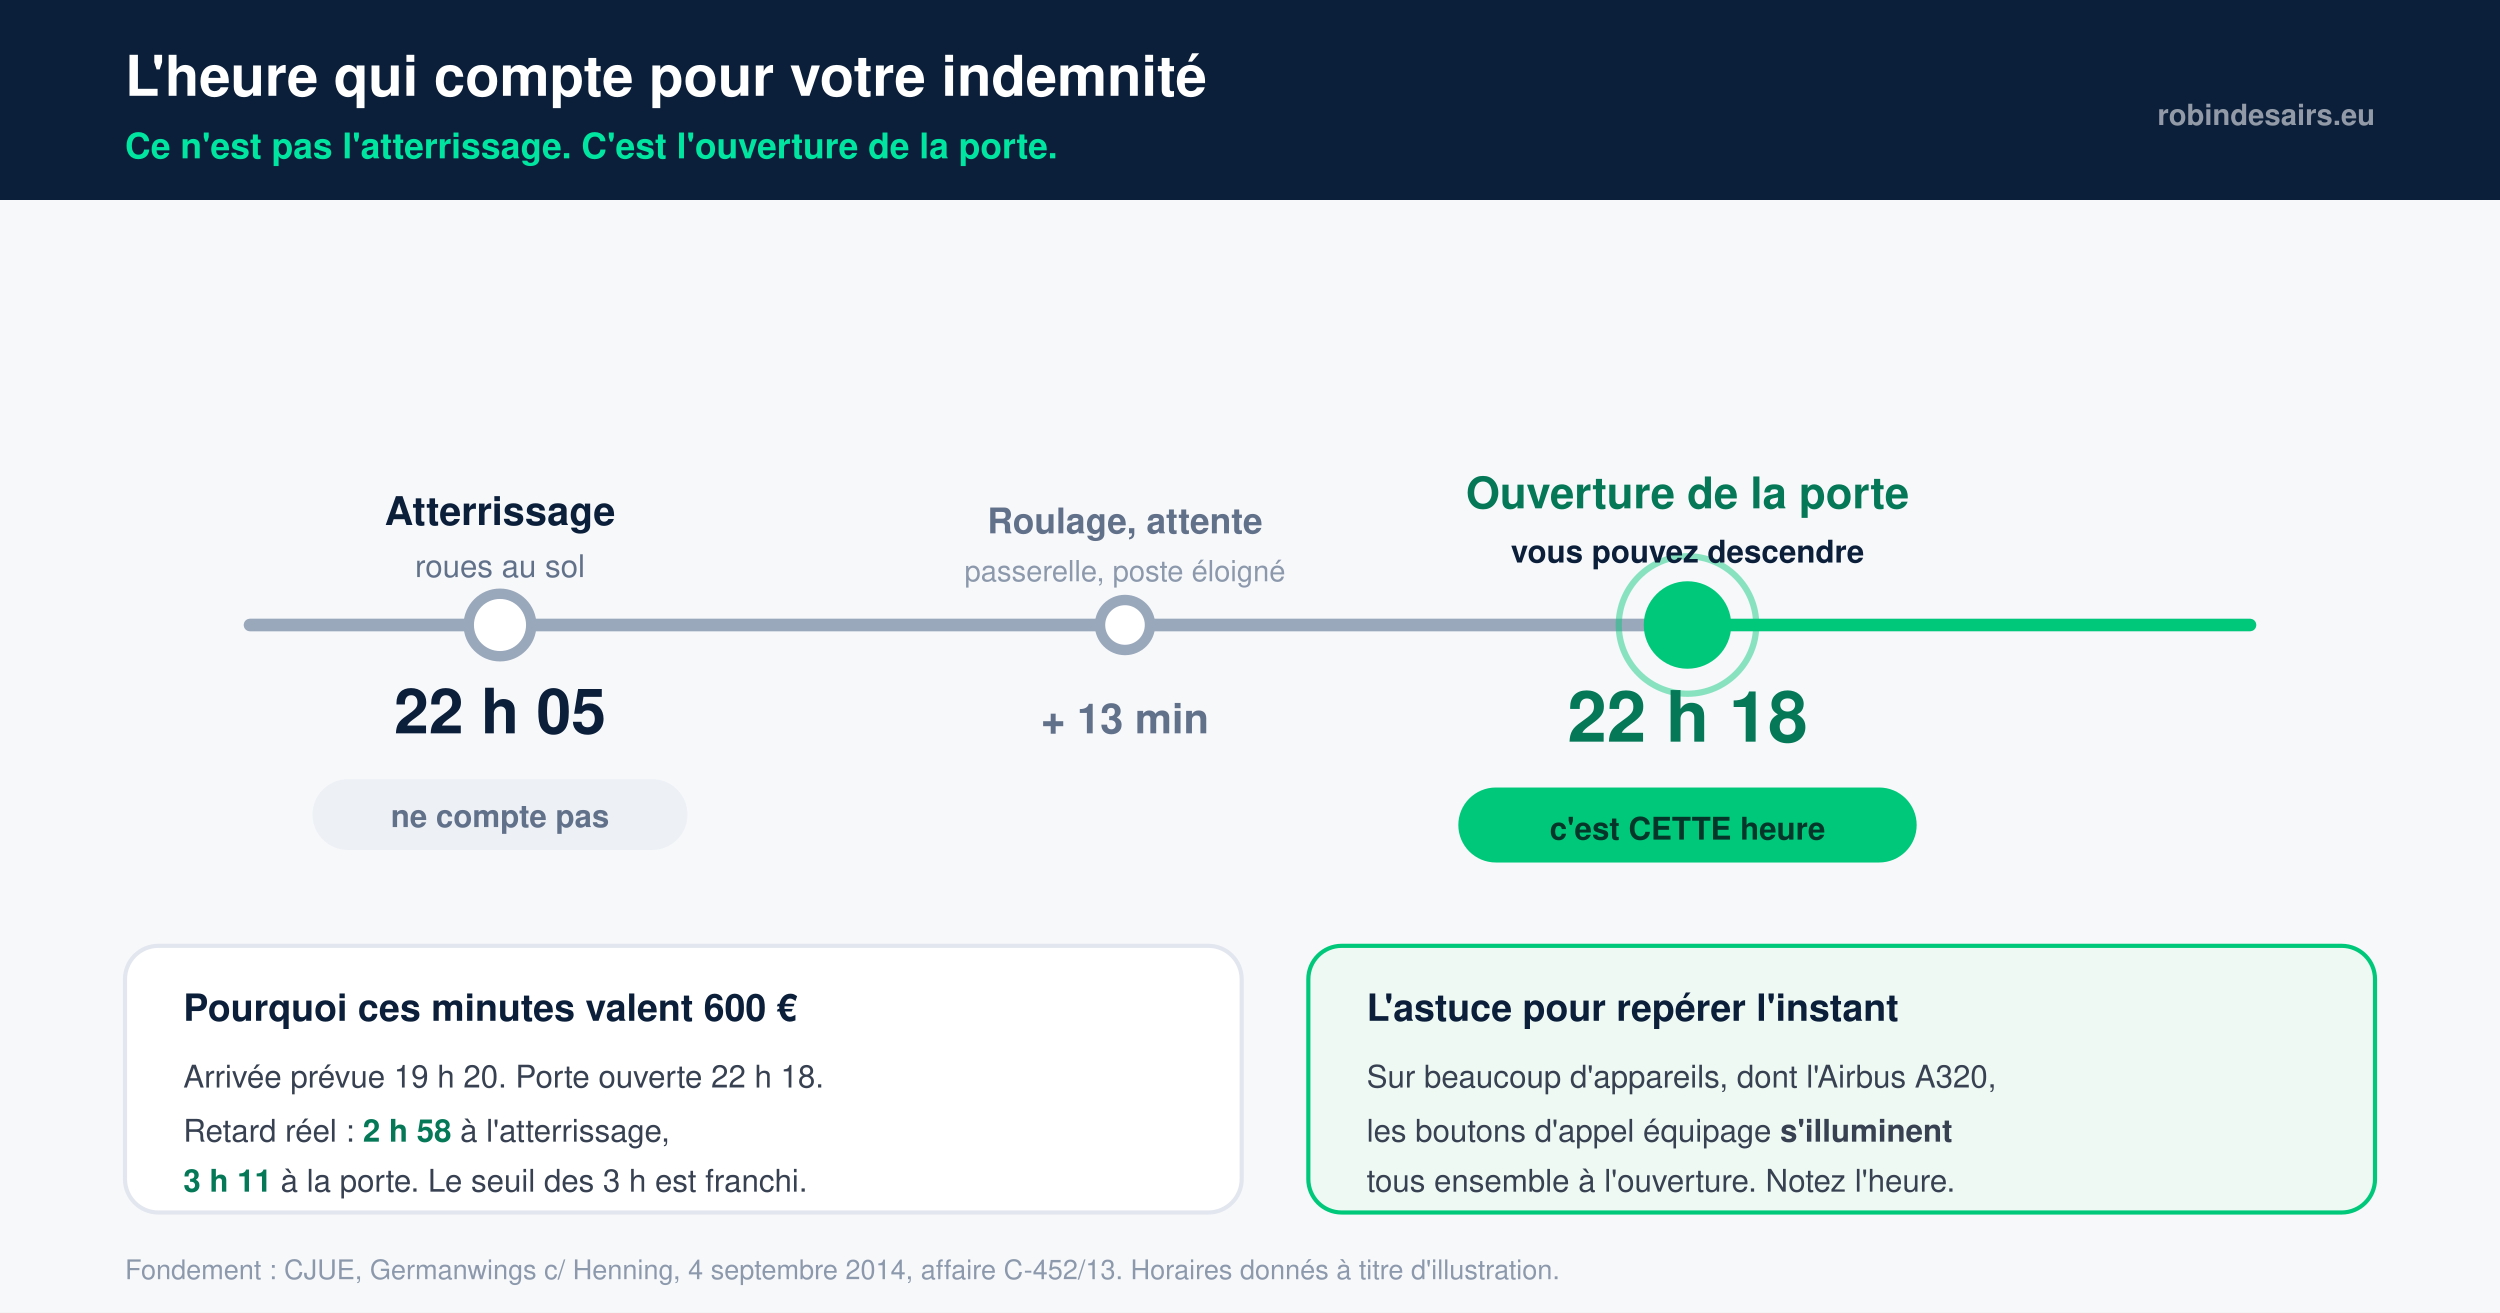
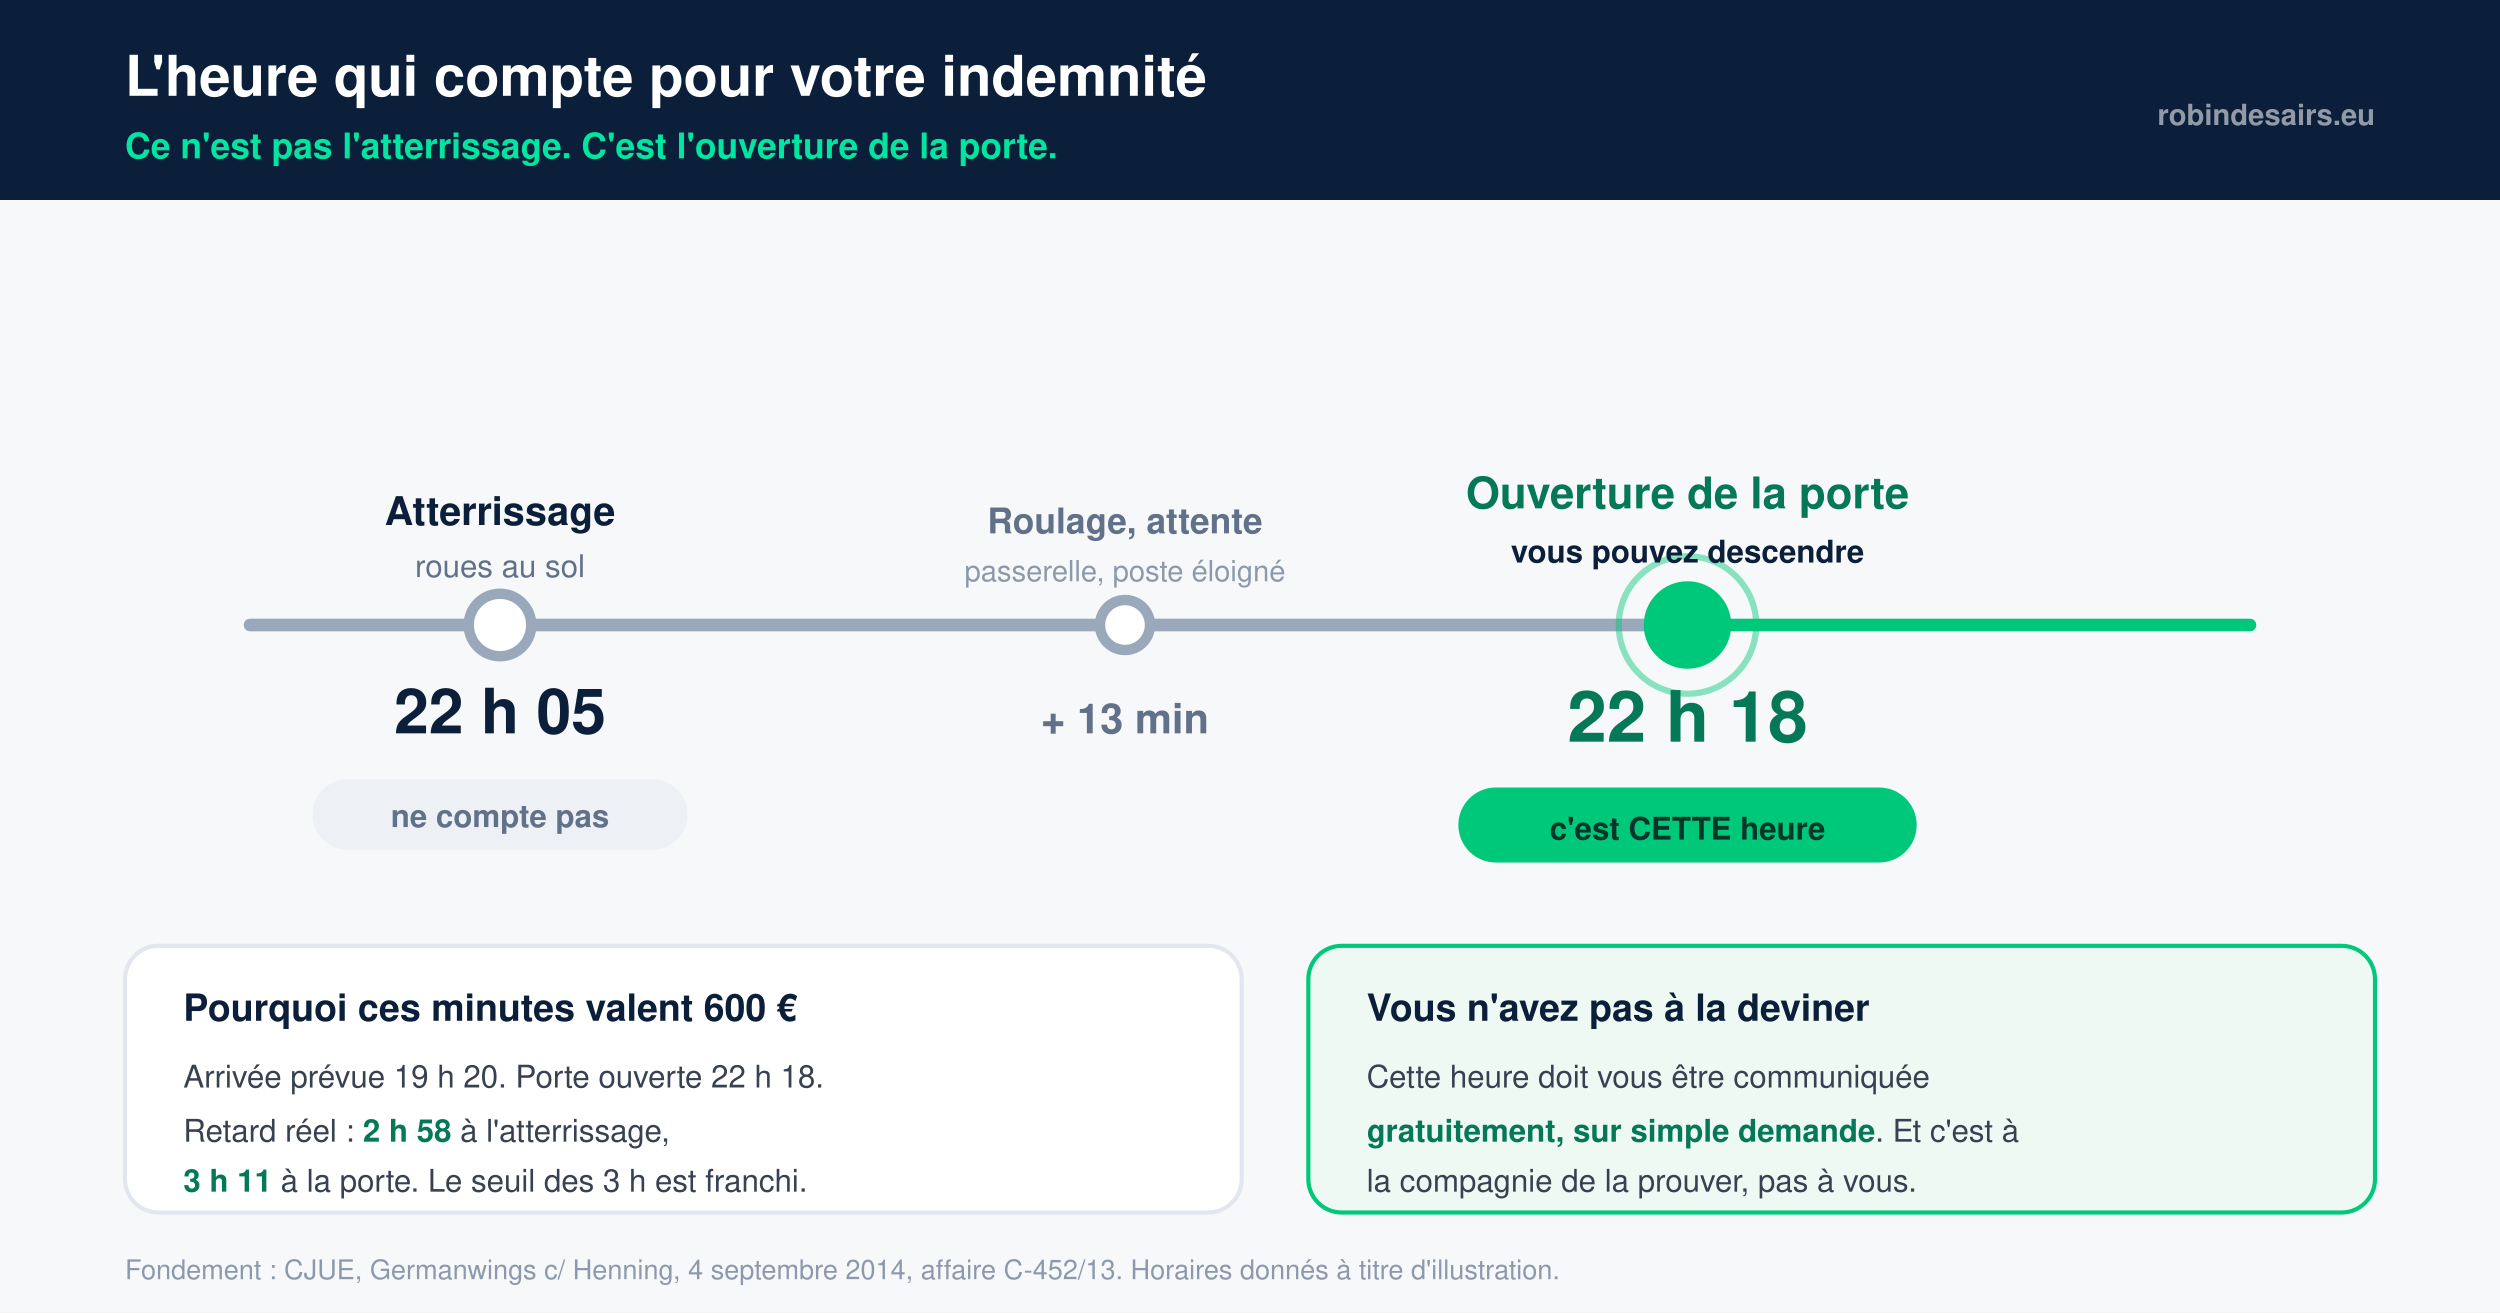
<svg xmlns="http://www.w3.org/2000/svg" width="1200" height="630" viewBox="0 0 1200 630" font-family="Montserrat, Helvetica, Arial, sans-serif">
  <rect width="1200" height="630" fill="#F7F8FA" />
  <rect x="0" y="0" width="1200" height="96" fill="#0B1F3A" />
  <text x="60" y="46" fill="#FFFFFF" font-size="27" font-weight="800">L'heure qui compte pour votre indemnité</text>
  <text x="60" y="76" fill="#00E5A0" font-size="17" font-weight="600">Ce n'est pas l'atterrissage. C'est l'ouverture de la porte.</text>
  <text x="1140" y="60" fill="rgba(255,255,255,.55)" font-size="14" font-weight="700" text-anchor="end">robindesairs.eu</text>
  <line x1="120" y1="300" x2="1080" y2="300" stroke="#D7DDE7" stroke-width="6" stroke-linecap="round" />
  <line x1="120" y1="300" x2="810" y2="300" stroke="#9AA8BC" stroke-width="6" stroke-linecap="round" />
  <line x1="810" y1="300" x2="1080" y2="300" stroke="#00C87A" stroke-width="6" stroke-linecap="round" />
  <circle cx="240" cy="300" r="15" fill="#FFFFFF" stroke="#9AA8BC" stroke-width="5" />
  <text x="240" y="252" fill="#0B1F3A" font-size="19" font-weight="800" text-anchor="middle">Atterrissage</text>
  <text x="240" y="277" fill="#62718A" font-size="15" text-anchor="middle">roues au sol</text>
  <text x="240" y="352" fill="#0B1F3A" font-size="30" font-weight="900" text-anchor="middle">22 h 05</text>
  <rect x="150" y="374" width="180" height="34" rx="17" fill="#EDF0F5" />
  <text x="240" y="397" fill="#62718A" font-size="15" font-weight="700" text-anchor="middle">ne compte pas</text>
  <circle cx="540" cy="300" r="12" fill="#FFFFFF" stroke="#9AA8BC" stroke-width="5" />
  <text x="540" y="256" fill="#62718A" font-size="17" font-weight="700" text-anchor="middle">Roulage, attente</text>
  <text x="540" y="279" fill="#8C99AC" font-size="14" text-anchor="middle">passerelle, poste éloigné</text>
  <text x="540" y="352" fill="#62718A" font-size="20" font-weight="800" text-anchor="middle">+ 13 min</text>
  <circle cx="810" cy="300" r="21" fill="#00C87A" />
  <circle cx="810" cy="300" r="33" fill="none" stroke="#00C87A" stroke-width="3" opacity=".45" />
  <text x="810" y="244" fill="#047857" font-size="21" font-weight="900" text-anchor="middle">Ouverture de la porte</text>
  <text x="810" y="270" fill="#0B1F3A" font-size="15" font-weight="600" text-anchor="middle">vous pouvez descendre</text>
  <text x="810" y="356" fill="#047857" font-size="34" font-weight="900" text-anchor="middle">22 h 18</text>
  <rect x="700" y="378" width="220" height="36" rx="18" fill="#00C87A" />
  <text x="810" y="403" fill="#04372A" font-size="15" font-weight="800" text-anchor="middle">c'est CETTE heure</text>
  <rect x="60" y="454" width="536" height="128" rx="16" fill="#FFFFFF" stroke="#E2E6EE" stroke-width="2" />
  <text x="88" y="490" fill="#0B1F3A" font-size="18" font-weight="800">Pourquoi ces minutes valent 600 €</text>
  <text x="88" y="522" fill="#374151" font-size="15">Arrivée prévue 19 h 20. Porte ouverte 22 h 18.</text>
  <text x="88" y="548" fill="#374151" font-size="15">Retard réel : <tspan font-weight="800" fill="#047857">2 h 58</tspan> à l'atterrissage,</text>
  <text x="88" y="572" fill="#374151" font-size="15">
    <tspan font-weight="800" fill="#047857">3 h 11</tspan> à la porte. Le seuil des 3 h est franchi.</text>
  <rect x="628" y="454" width="512" height="128" rx="16" fill="#EFF9F4" stroke="#00C87A" stroke-width="2" />
-   <text x="656" y="490" fill="#0B1F3A" font-size="18" font-weight="800">L'astuce pour repérer l'instant</text>
-   <text x="656" y="522" fill="#374151" font-size="15">Sur beaucoup d'appareils, dont l'Airbus A320,</text>
-   <text x="656" y="548" fill="#374151" font-size="15">les boutons d'appel équipage <tspan font-weight="800">s'illuminent</tspan>
-   </text>
-   <text x="656" y="572" fill="#374151" font-size="15">tous ensemble à l'ouverture. Notez l'heure.</text>
+   <text x="656" y="490" fill="#0B1F3A" font-size="18" font-weight="800">Vous n'avez pas à la deviner</text>
+   <text x="656" y="522" fill="#374151" font-size="15">Cette heure doit vous être communiquée</text>
+   <text x="656" y="548" fill="#374151" font-size="15">
+     <tspan font-weight="800" fill="#047857">gratuitement, sur simple demande</tspan>. Et c'est à</text>
+   <text x="656" y="572" fill="#374151" font-size="15">la compagnie de la prouver, pas à vous.</text>
  <text x="60" y="614" fill="#8C99AC" font-size="13">Fondement : CJUE, Germanwings c/ Henning, 4 septembre 2014, affaire C-452/13. Horaires donnés à titre d'illustration.</text>
</svg>
